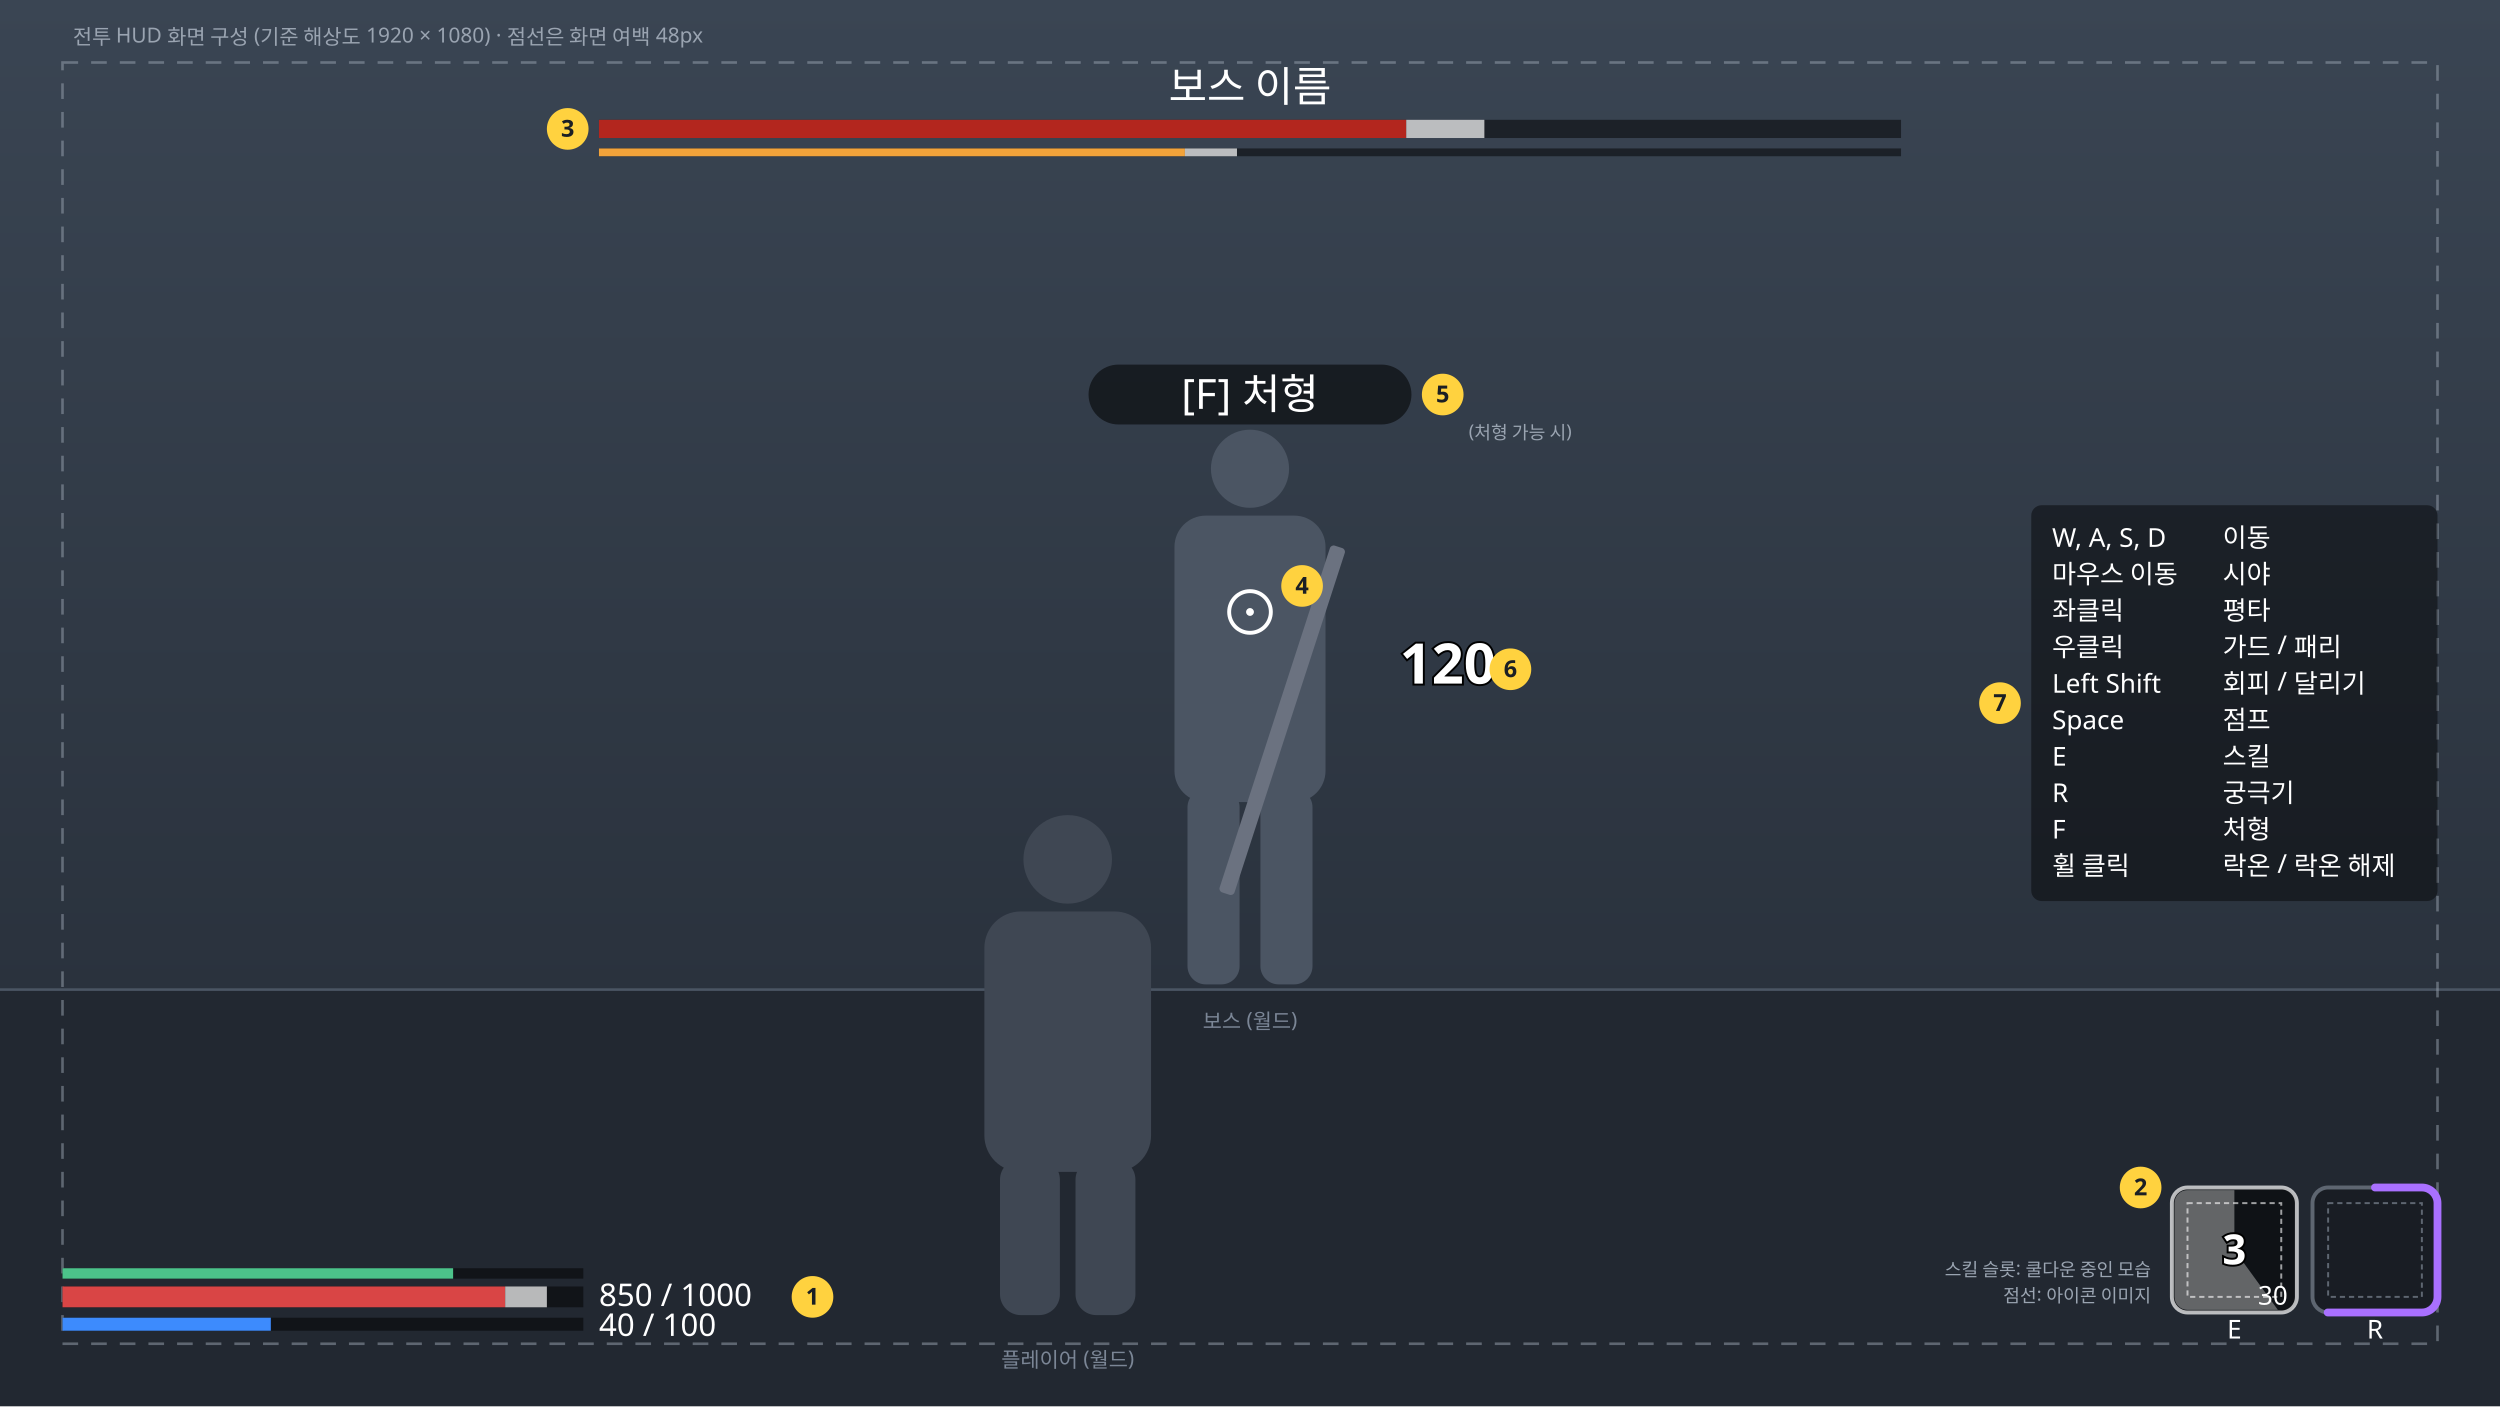
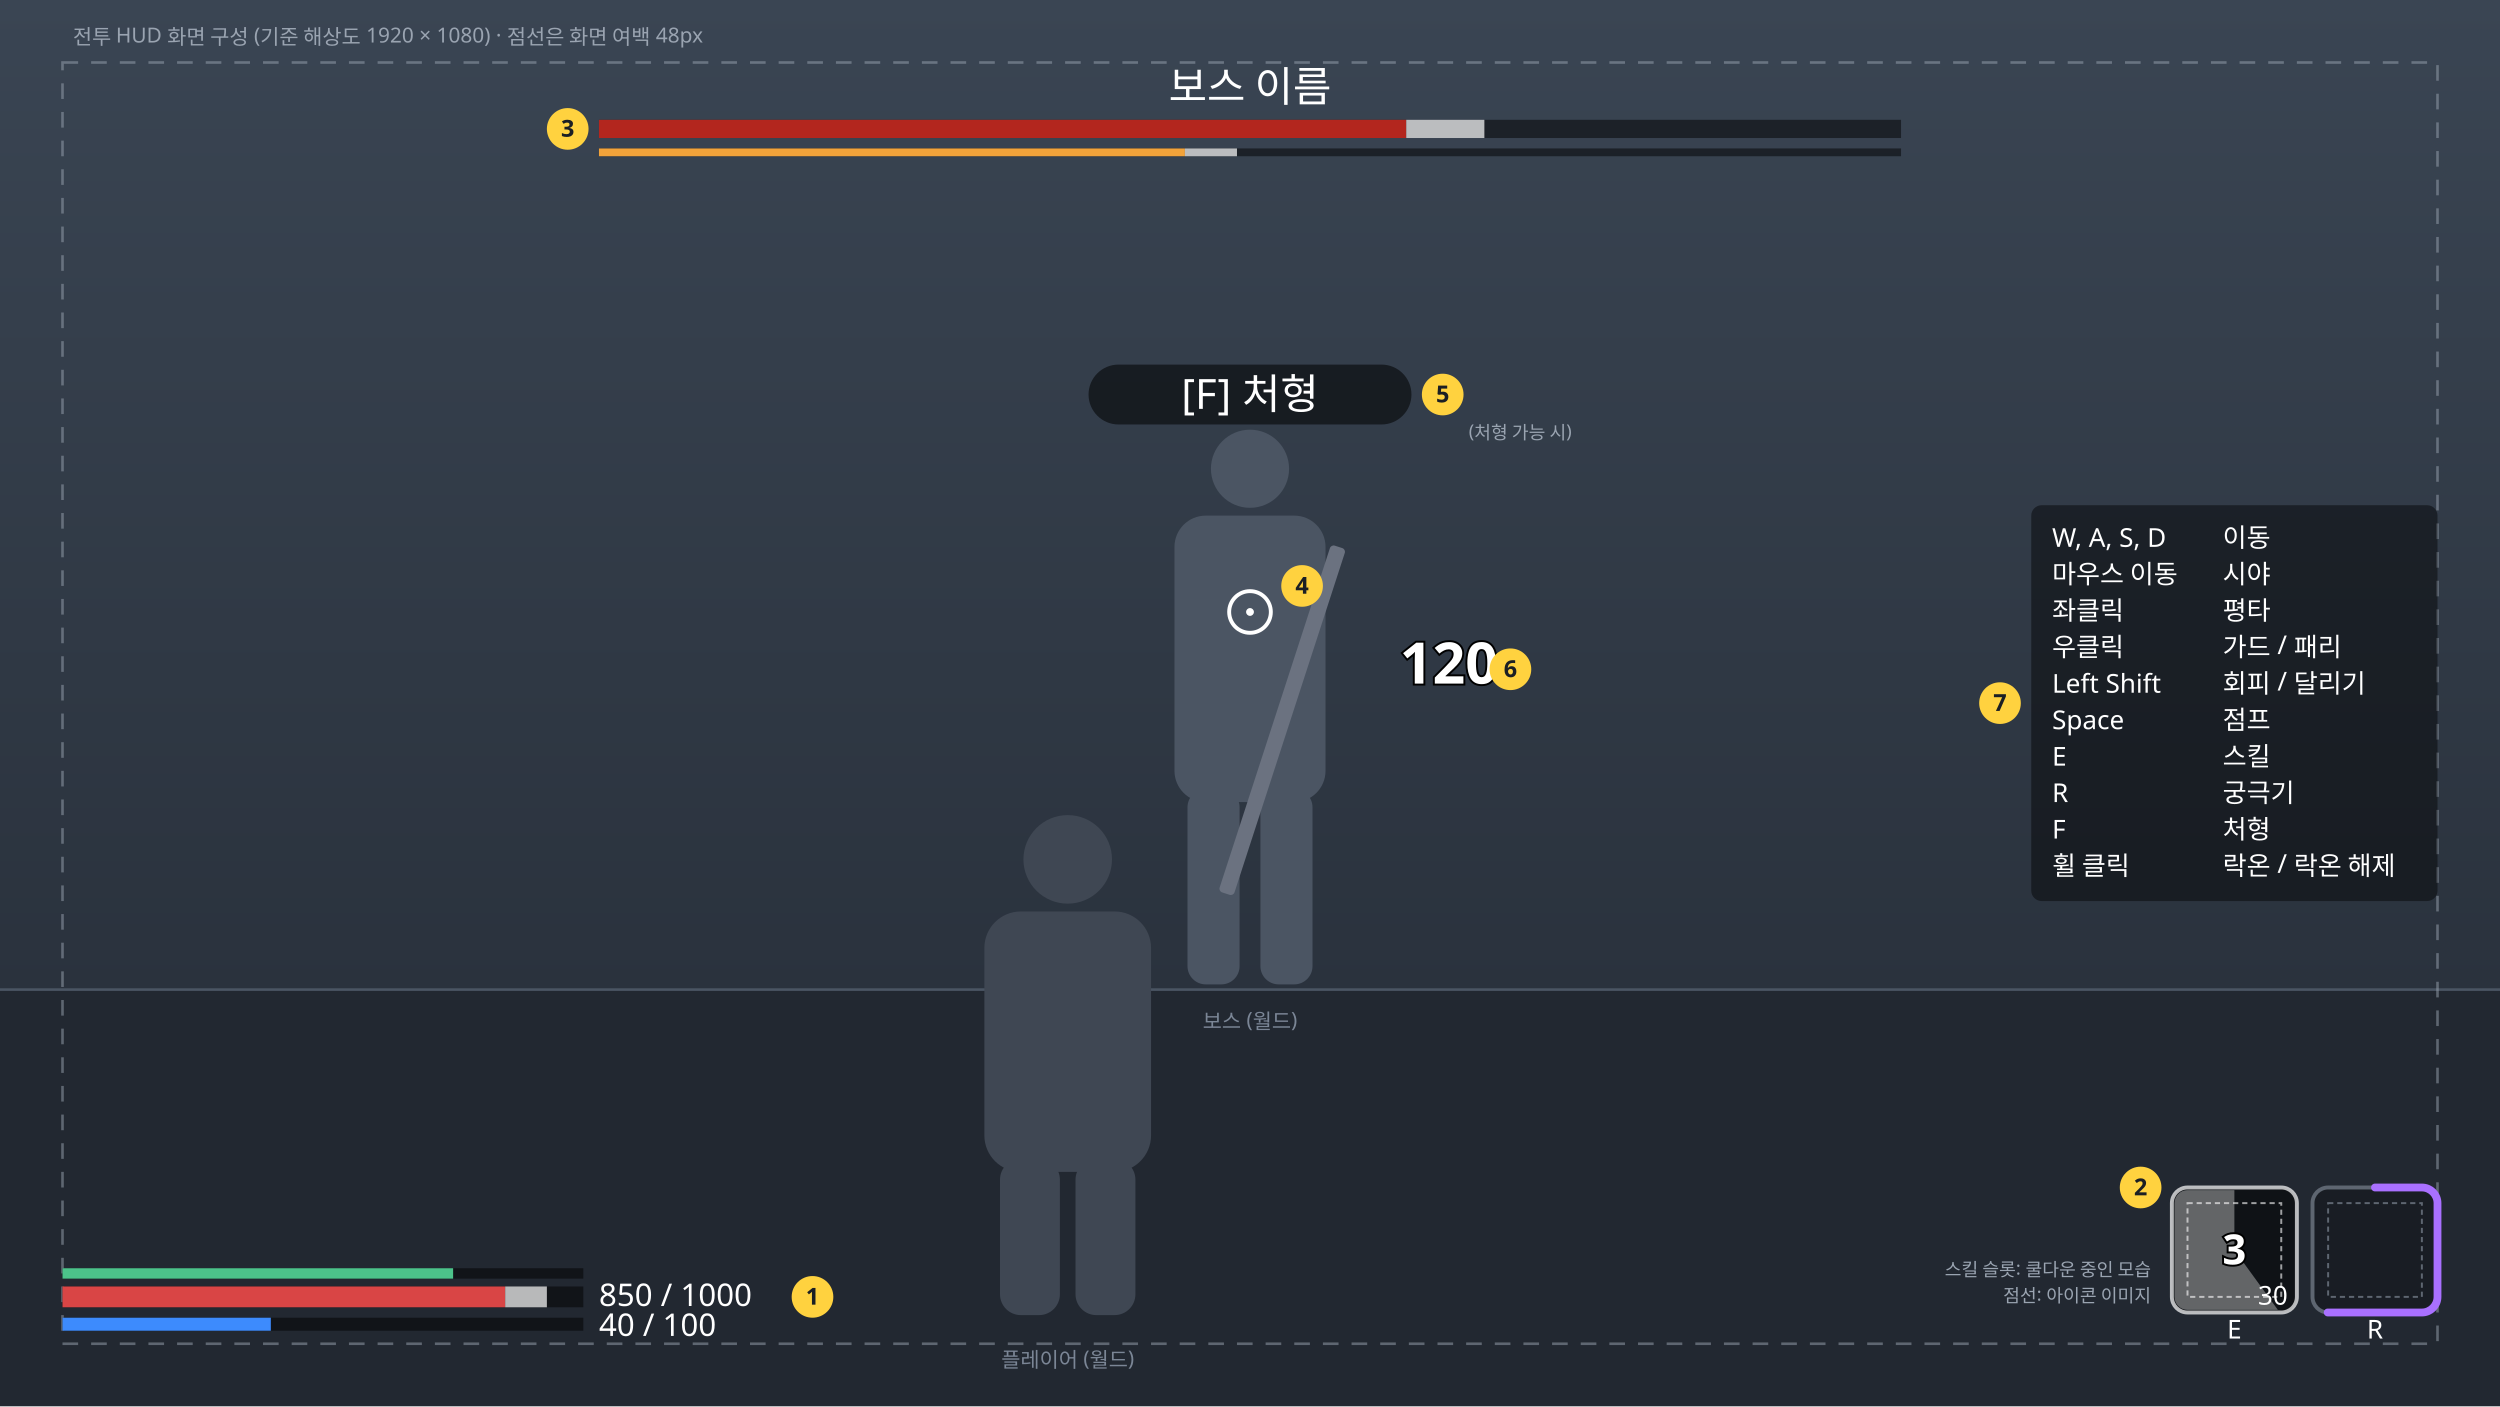
<svg xmlns="http://www.w3.org/2000/svg" width="1920" height="1080" viewBox="0 0 1920 1080" font-family="'Malgun Gothic', 'Apple SD Gothic Neo', 'Noto Sans KR', sans-serif">
  <defs>
    <linearGradient id="sky" x1="0" y1="0" x2="0" y2="1">
      <stop offset="0" stop-color="#3a4553" />
      <stop offset="1" stop-color="#2a323d" />
    </linearGradient>
    <clipPath id="skillSlotInside">
      <rect x="1670" y="914" width="92" height="92" rx="10" />
    </clipPath>
  </defs>
  <rect width="1920" height="760" fill="url(#sky)" />
  <rect y="760" width="1920" height="320" fill="#222831" />
  <path d="M0 760 H1920" stroke="#4a5563" stroke-width="2" />
  <rect x="48" y="48" width="1824" height="984" fill="none" stroke="#9aa4b1" stroke-width="2" stroke-dasharray="12 10" opacity="0.5" />
  <text x="56" y="34" font-size="16" fill="#9aa4b1">전투 HUD 화면 구성 (기준 해상도 1920 × 1080) · 점선은 화면 여백 48px</text>
  <g fill="#4b5563">
    <circle cx="960" cy="360" r="30" />
    <rect x="902" y="396" width="116" height="220" rx="24" />
    <rect x="912" y="606" width="40" height="150" rx="14" />
    <rect x="968" y="606" width="40" height="150" rx="14" />
    <rect x="1022" y="420" width="12" height="280" rx="3" fill="#6b7280" transform="rotate(18 1028 420)" />
  </g>
  <text x="960" y="790" font-size="16" fill="#7b8696" text-anchor="middle">보스 (월드)</text>
  <g fill="#3f4753">
    <circle cx="820" cy="660" r="34" />
    <rect x="756" y="700" width="128" height="200" rx="28" />
    <rect x="768" y="890" width="46" height="120" rx="16" />
    <rect x="826" y="890" width="46" height="120" rx="16" />
  </g>
  <text x="820" y="1050" font-size="16" fill="#7b8696" text-anchor="middle">플레이어 (월드)</text>
  <text x="960" y="78" font-size="32" fill="#FFFFFF" text-anchor="middle">보스 이름</text>
  <rect x="460" y="92" width="1000" height="14" fill="#000000" fill-opacity="0.5" />
  <rect x="460" y="92" width="620" height="14" fill="#B3261E" />
  <rect x="1080" y="92" width="60" height="14" fill="#FFFFFF" fill-opacity="0.7" />
  <rect x="460" y="114" width="1000" height="6" fill="#000000" fill-opacity="0.5" />
  <rect x="460" y="114" width="450" height="6" fill="#F2A33A" />
  <rect x="910" y="114" width="40" height="6" fill="#FFFFFF" fill-opacity="0.7" />
  <circle cx="960" cy="470" r="16" fill="none" stroke="#FFFFFF" stroke-width="3" />
  <circle cx="960" cy="470" r="3" fill="#FFFFFF" />
  <rect x="836" y="280" width="248" height="46" rx="23" fill="#000000" fill-opacity="0.55" />
  <text x="960" y="314" font-size="32" fill="#FFFFFF" text-anchor="middle">[F] 처형</text>
  <text x="1128" y="336" font-size="14" fill="#9aa4b1">(처형 가능 시)</text>
-   <text x="1075" y="525" font-size="43" font-weight="700" fill="#FFFFFF" stroke="#000000" stroke-width="3" paint-order="stroke">120</text>
+   <text x="1075" y="525" font-size="44" font-weight="700" fill="#FFFFFF" stroke="#000000" stroke-width="3" paint-order="stroke">120</text>
  <rect x="48" y="974" width="400" height="8" fill="#000000" fill-opacity="0.5" />
  <rect x="48" y="974" width="300" height="8" fill="#4CC38A" />
  <rect x="48" y="988" width="400" height="16" fill="#000000" fill-opacity="0.5" />
  <rect x="48" y="988" width="340" height="16" fill="#D94545" />
  <rect x="388" y="988" width="32" height="16" fill="#FFFFFF" fill-opacity="0.7" />
  <text x="460" y="1003" font-size="24" fill="#FFFFFF">850 / 1000</text>
  <rect x="48" y="1012" width="400" height="10" fill="#000000" fill-opacity="0.5" />
  <rect x="48" y="1012" width="160" height="10" fill="#3D8BFD" />
  <text x="460" y="1026" font-size="24" fill="#FFFFFF">40 / 100</text>
  <g font-size="14" fill="#FFFFFF" text-anchor="middle">
    <rect x="1668" y="912" width="96" height="96" rx="12" fill="#000000" fill-opacity="0.55" stroke="#FFFFFF" stroke-opacity="0.7" stroke-width="3" />
    <rect x="1680" y="924" width="72" height="72" fill="none" stroke="#FFFFFF" stroke-opacity="0.6" stroke-width="1.5" stroke-dasharray="4 3" />
    <path d="M1716 960 L1763.02 1024.72 A80 80 0 1 1 1716 880 Z" fill="#FFFFFF" fill-opacity="0.35" clip-path="url(#skillSlotInside)" />
    <text x="1716" y="971" font-size="32" font-weight="700" stroke="#000000" stroke-width="3" paint-order="stroke">3</text>
    <text x="1757" y="1002" font-size="20" text-anchor="end">30</text>
    <text x="1716" y="1028" font-size="20">E</text>
    <g opacity="0.5">
      <rect x="1776" y="912" width="96" height="96" rx="12" fill="#000000" fill-opacity="0.55" stroke="#9aa4b1" stroke-width="3" />
      <rect x="1788" y="924" width="72" height="72" fill="none" stroke="#9aa4b1" stroke-width="1.5" stroke-dasharray="4 3" />
    </g>
    <path d="M1824 912 H1860 A12 12 0 0 1 1872 924 V996 A12 12 0 0 1 1860 1008 H1788 A12 12 0 0 1 1776 996 V924 A12 12 0 0 1 1788 912 Z" fill="none" stroke="#A970FF" stroke-width="6" stroke-dasharray="218 363" stroke-linecap="round" />
    <text x="1824" y="1028" font-size="20">R</text>
  </g>
  <text x="1652" y="980" font-size="14" fill="#9aa4b1" text-anchor="end">스킬 슬롯: 쿨다운 중인 모습</text>
  <text x="1652" y="1000" font-size="14" fill="#9aa4b1" text-anchor="end">점선: 아이콘 이미지</text>
  <rect x="1560" y="388" width="312" height="304" rx="8" fill="#000000" fill-opacity="0.45" />
  <g font-size="20" fill="#FFFFFF">
    <text x="1576" y="420">W, A, S, D</text>
    <text x="1707" y="420">이동</text>
    <text x="1576" y="448">마우스 이동</text>
    <text x="1707" y="448">시야</text>
    <text x="1576" y="476">좌클릭</text>
    <text x="1707" y="476">평타</text>
    <text x="1576" y="504">우클릭</text>
    <text x="1707" y="504">가드 / 패리</text>
    <text x="1576" y="532">Left Shift</text>
    <text x="1707" y="532">회피 / 달리기</text>
    <text x="1576" y="560">Space</text>
    <text x="1707" y="560">점프</text>
    <text x="1576" y="588">E</text>
    <text x="1707" y="588">스킬</text>
    <text x="1576" y="616">R</text>
    <text x="1707" y="616">궁극기</text>
    <text x="1576" y="644">F</text>
    <text x="1707" y="644">처형</text>
    <text x="1576" y="672">휠 클릭</text>
    <text x="1707" y="672">락온 / 락온 해제</text>
  </g>
  <g font-size="18" font-weight="700" text-anchor="middle" fill="#1b1f24">
    <circle cx="624" cy="996" r="16" fill="#FFD23F" />
    <text x="624" y="1002">1</text>
    <circle cx="1644" cy="912" r="16" fill="#FFD23F" />
    <text x="1644" y="918">2</text>
    <circle cx="436" cy="99" r="16" fill="#FFD23F" />
    <text x="436" y="105">3</text>
    <circle cx="1000" cy="450" r="16" fill="#FFD23F" />
    <text x="1000" y="456">4</text>
    <circle cx="1108" cy="303" r="16" fill="#FFD23F" />
    <text x="1108" y="309">5</text>
    <circle cx="1160" cy="514" r="16" fill="#FFD23F" />
    <text x="1160" y="520">6</text>
    <circle cx="1536" cy="540" r="16" fill="#FFD23F" />
    <text x="1536" y="546">7</text>
  </g>
</svg>
